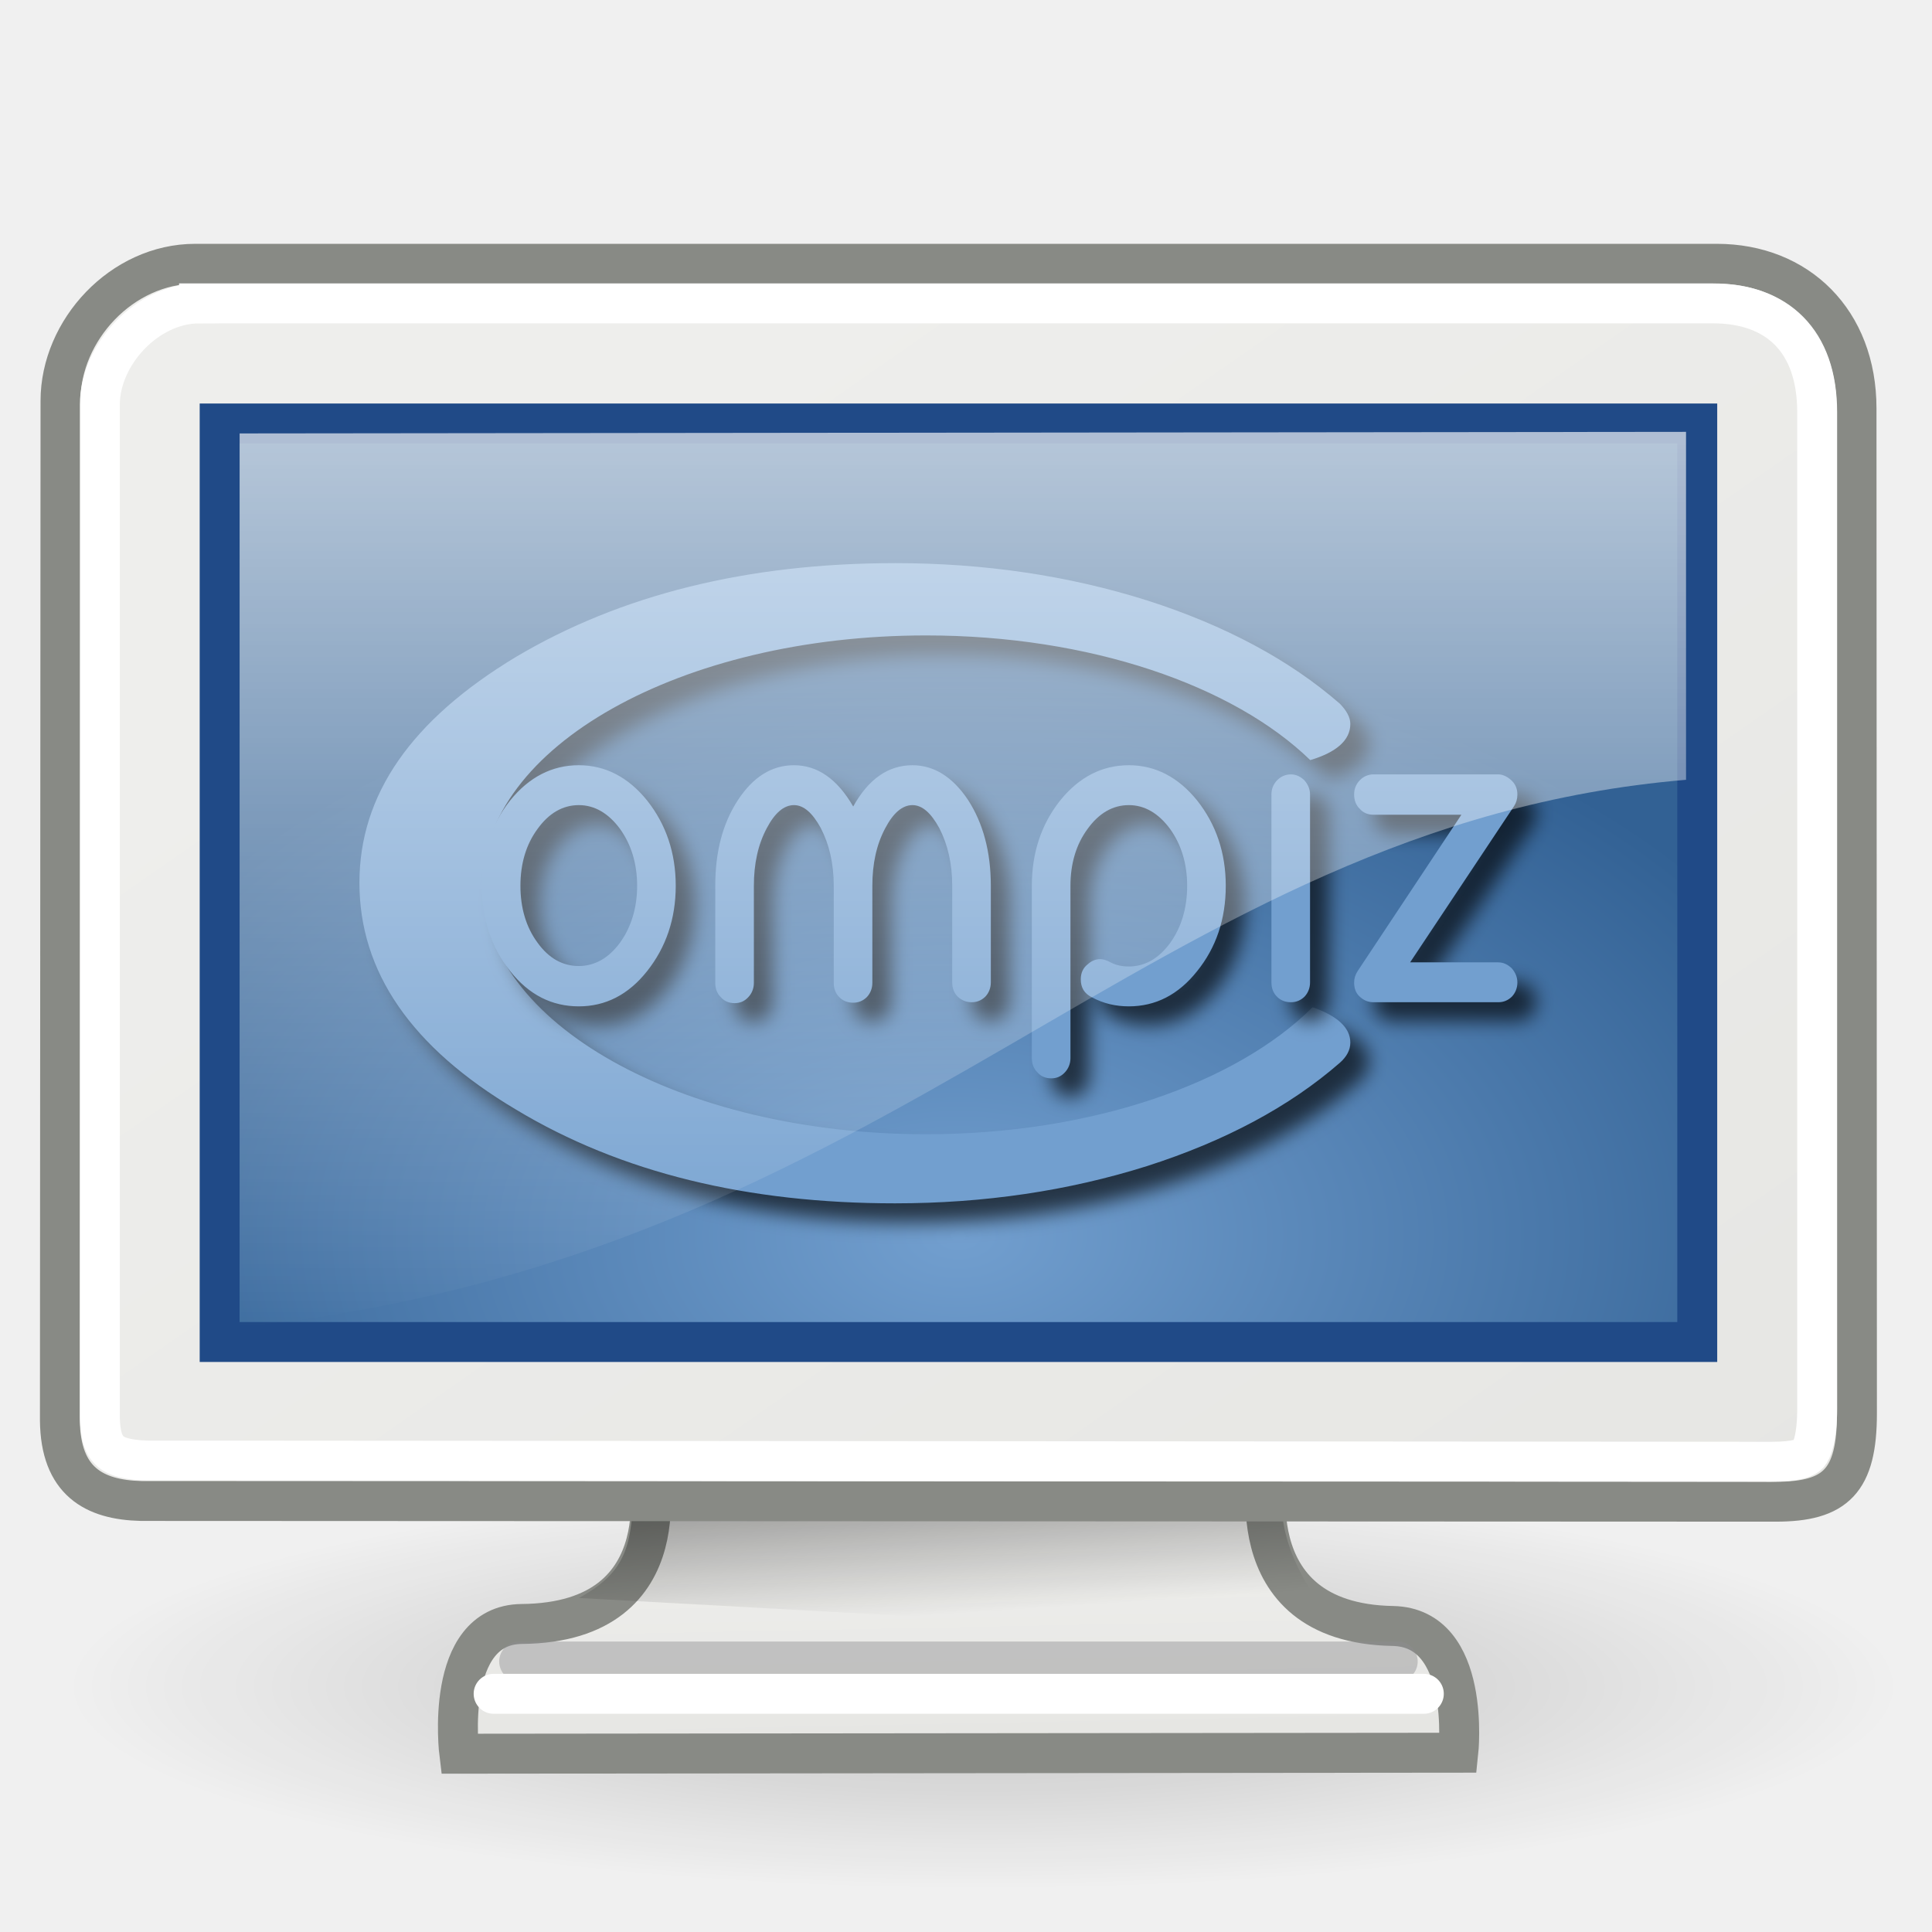
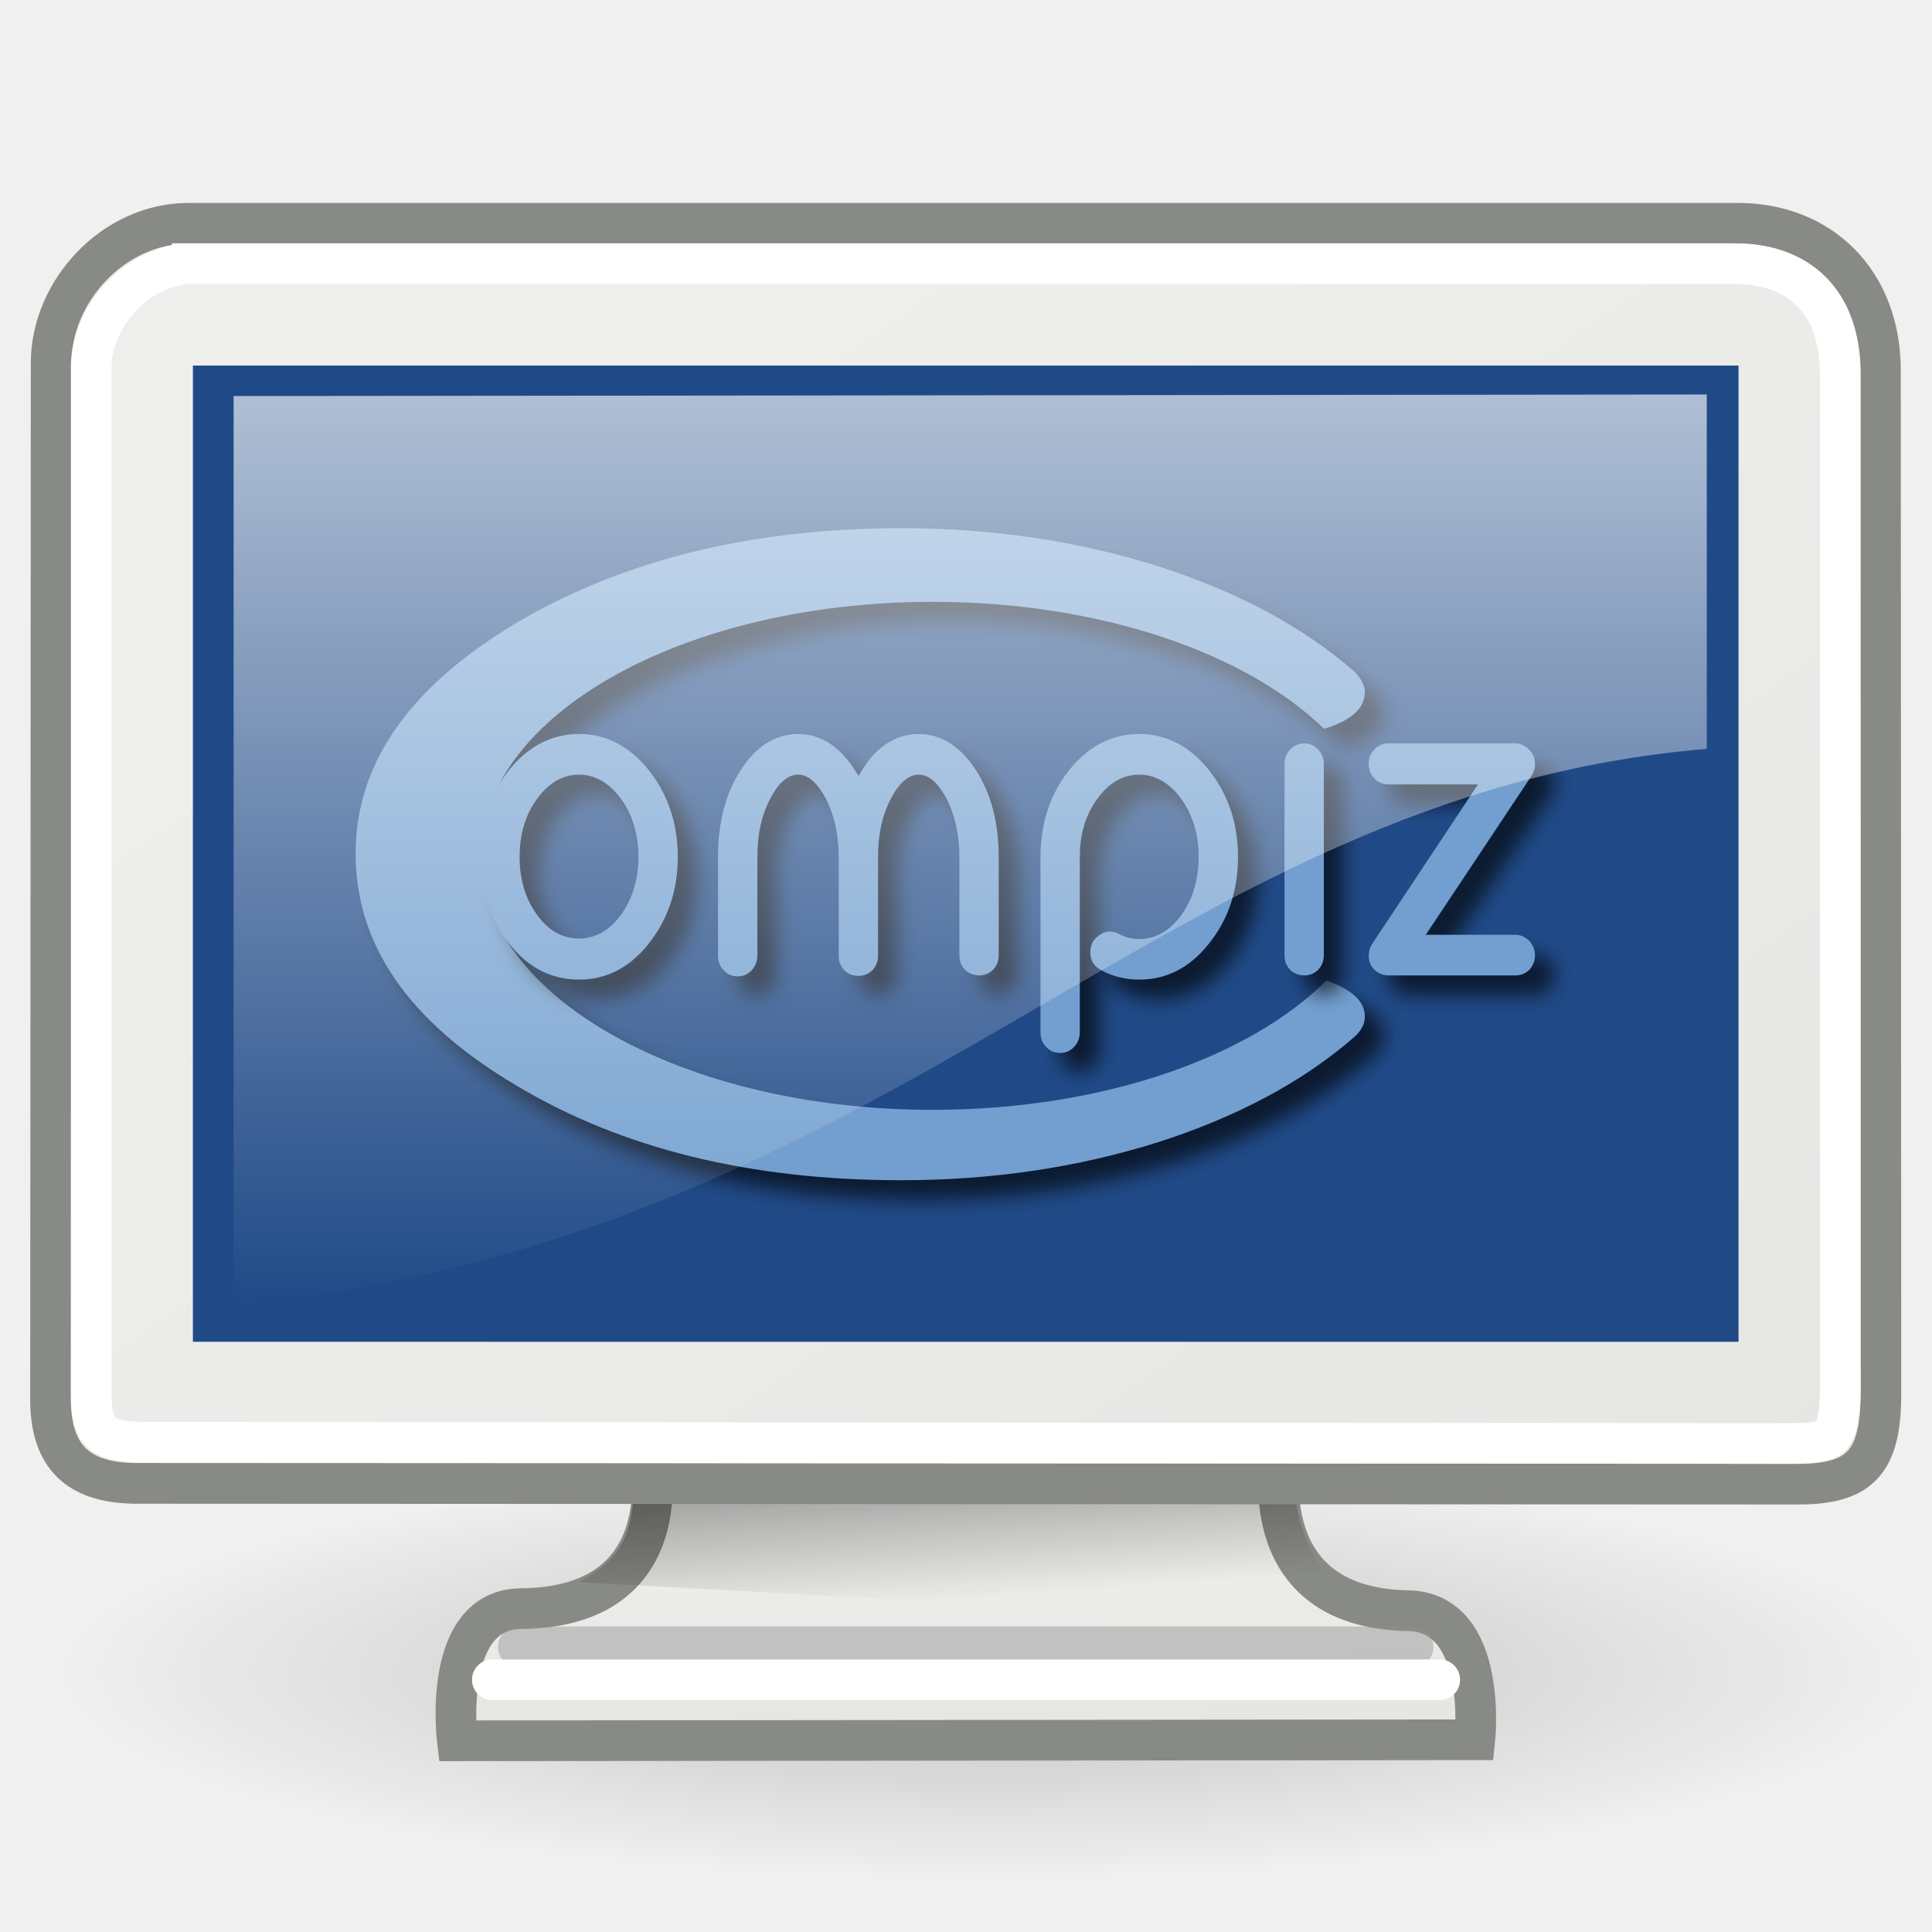
- <svg xmlns="http://www.w3.org/2000/svg" xmlns:xlink="http://www.w3.org/1999/xlink" width="32" height="32" id="svg3304" version="1.1">
+ <svg xmlns="http://www.w3.org/2000/svg" xmlns:xlink="http://www.w3.org/1999/xlink" width="48" height="48" id="svg3304" version="1.1">
  <defs id="defs3306">
-     <linearGradient id="linearGradient4196">
-       <stop style="stop-color:black;stop-opacity:1;" offset="0" id="stop4198" />
-       <stop style="stop-color:black;stop-opacity:0;" offset="1" id="stop4200" />
-     </linearGradient>
-     <linearGradient id="linearGradient3907">
-       <stop style="stop-color:#ffffff;stop-opacity:1;" offset="0" id="stop3909" />
-       <stop style="stop-color:#ffffff;stop-opacity:0;" offset="1" id="stop3911" />
-     </linearGradient>
-     <linearGradient id="linearGradient5233">
-       <stop style="stop-color:#729fcf;stop-opacity:1;" offset="0" id="stop5235" />
-       <stop style="stop-color:#326194;stop-opacity:1;" offset="1" id="stop5237" />
-     </linearGradient>
    <linearGradient id="linearGradient5225">
      <stop style="stop-color:black;stop-opacity:1;" offset="0" id="stop5227" />
      <stop style="stop-color:black;stop-opacity:0;" offset="1" id="stop5229" />
    </linearGradient>
    <linearGradient id="linearGradient5137">
      <stop style="stop-color:#eeeeec;stop-opacity:1;" offset="0" id="stop5139" />
      <stop style="stop-color:#e6e6e3;stop-opacity:1;" offset="1" id="stop5141" />
    </linearGradient>
    <linearGradient id="linearGradient6240">
      <stop style="stop-color:#ffffff;stop-opacity:1;" offset="0" id="stop6242" />
      <stop style="stop-color:#ffffff;stop-opacity:0;" offset="1" id="stop6244" />
    </linearGradient>
    <linearGradient id="linearGradient11400">
      <stop style="stop-color:#000000;stop-opacity:1;" offset="0" id="stop11402" />
      <stop style="stop-color:#000000;stop-opacity:0;" offset="1" id="stop11404" />
    </linearGradient>
-     <linearGradient xlink:href="#linearGradient6240" id="linearGradient6246" x1="20.157" y1="5.1" x2="20.157" y2="26.039" gradientUnits="userSpaceOnUse" gradientTransform="matrix(0.6660418,0,0,0.8218799,-0.04292047,16.57822)" />
-     <linearGradient xlink:href="#linearGradient5137" id="linearGradient5147" gradientUnits="userSpaceOnUse" x1="17.248" y1="6.376" x2="39.904" y2="38.876" gradientTransform="matrix(0.6609973,0,0,0.660484,0.0020249,18.07187)" />
-     <radialGradient xlink:href="#linearGradient5233" id="radialGradient5239" cx="24.006" cy="32.997" fx="24.006" fy="32.997" r="19" gradientTransform="matrix(0.815336,0,0,0.5148739,-3.697937,19.47672)" gradientUnits="userSpaceOnUse" />
    <linearGradient xlink:href="#linearGradient5137" id="linearGradient2308" gradientUnits="userSpaceOnUse" gradientTransform="matrix(1,0,0,0.992781,0,-2.718035)" x1="31.743" y1="37.842" x2="31.861" y2="43.826" />
    <linearGradient xlink:href="#linearGradient11400" id="linearGradient2310" gradientUnits="userSpaceOnUse" gradientTransform="matrix(1.004187,0,0,1,-0.12454,-3.011765)" x1="23.155" y1="34.573" x2="23.529" y2="40.22" />
-     <linearGradient id="linearGradient3042">
-       <stop id="stop3044" offset="0" style="stop-color:black;stop-opacity:0;" />
-       <stop style="stop-color:black;stop-opacity:1;" offset="0.5" id="stop3050" />
-       <stop id="stop3046" offset="1" style="stop-color:black;stop-opacity:0;" />
-     </linearGradient>
-     <radialGradient xlink:href="#linearGradient3907" id="radialGradient2433" gradientUnits="userSpaceOnUse" gradientTransform="matrix(1.382603,3.581398e-5,0,0.171503,-6.729684,34.0972)" cx="20.914" cy="47.045" fx="20.914" fy="47.045" r="19.5" />
    <radialGradient xlink:href="#linearGradient5225" id="radialGradient4337" gradientUnits="userSpaceOnUse" gradientTransform="matrix(1,0,0,0.24763,0,32.1168)" cx="23.938" cy="42.688" fx="23.938" fy="42.688" r="23.76" />
    <filter y="-0.25" x="-0.25" height="1.5" width="1.5" id="filter3265" color-interpolation-filters="sRGB">
      <feGaussianBlur result="blur" stdDeviation="2" in="SourceAlpha" id="feGaussianBlur3267" />
      <feColorMatrix values="1 0 0 0 0 0 1 0 0 0 0 0 1 0 0 0 0 0 0.651 0 " type="matrix" result="bluralpha" id="feColorMatrix3269" />
      <feOffset result="offsetBlur" dy="4" dx="4" in="bluralpha" id="feOffset3271" />
      <feMerge id="feMerge3273">
        <feMergeNode in="offsetBlur" id="feMergeNode3275" />
        <feMergeNode in="SourceGraphic" id="feMergeNode3277" />
      </feMerge>
    </filter>
    <filter y="-0.25" x="-0.25" height="1.5" width="1.5" id="filter3251" color-interpolation-filters="sRGB">
      <feGaussianBlur result="blur" stdDeviation="2" in="SourceAlpha" id="feGaussianBlur3253" />
      <feColorMatrix values="1 0 0 0 0 0 1 0 0 0 0 0 1 0 0 0 0 0 0.651 0 " type="matrix" result="bluralpha" id="feColorMatrix3255" />
      <feOffset result="offsetBlur" dy="4" dx="4" in="bluralpha" id="feOffset3257" />
      <feMerge id="feMerge3259">
        <feMergeNode in="offsetBlur" id="feMergeNode3261" />
        <feMergeNode in="SourceGraphic" id="feMergeNode3263" />
      </feMerge>
    </filter>
+     <linearGradient xlink:href="#linearGradient6240" id="linearGradient3014" gradientUnits="userSpaceOnUse" gradientTransform="matrix(1.017547,0,0,1.255629,-0.3251189,-0.2437276)" x1="20.157" y1="5.1" x2="20.157" y2="26.039" />
+     <linearGradient xlink:href="#linearGradient5137" id="linearGradient3029" gradientUnits="userSpaceOnUse" gradientTransform="matrix(1.00984,0,0,1.009056,-0.2564571,2.038198)" x1="17.248" y1="6.376" x2="39.904" y2="38.876" />
  </defs>
-   <g id="layer3" style="display:inline" transform="translate(0,-16)">
+   <g id="layer3" style="display:inline">
    <g id="g3270" transform="translate(-54,0.18088)" />
    <g transform="translate(-54,15.24691)" id="g2611" />
    <g transform="translate(-54,15.24691)" style="display:inline" id="g2613" />
  </g>
-   <g id="layer2" style="display:inline" transform="translate(0,-16)" />
-   <g id="layer1" style="display:inline" transform="translate(0,-16)">
-     <path style="opacity:0.2;fill:url(#radialGradient4337);fill-opacity:1;fill-rule:evenodd;stroke:none" id="path1379" d="m 47.697,42.688 a 23.76,5.884 0 1 1 -47.519,0 23.76,5.884 0 1 1 47.519,0 z" transform="matrix(0.6404537,0,0,0.5713657,0.9575476,19.54289)" />
-     <g id="g2302" transform="matrix(0.5364539,0,0,0.5364539,3.000417,22.77887)">
+   <g id="layer2" style="display:inline" />
+   <g id="layer1" style="display:inline">
+     <path style="opacity:0.2;fill:url(#radialGradient4337);fill-opacity:1;fill-rule:evenodd;stroke:none" id="path1379" d="m 47.697,42.688 a 23.76,5.884 0 1 1 -47.519,0 23.76,5.884 0 1 1 47.519,0 z" transform="matrix(0.9784546,0,0,0.8729052,1.20335,4.285547)" />
+     <g id="g2302" transform="matrix(0.8195687,0,0,0.8195687,4.324344,9.229335)">
      <path style="color:#000000;fill:url(#linearGradient2308);fill-opacity:1;fill-rule:evenodd;stroke:#888a85;stroke-width:1.233;stroke-linecap:butt;stroke-linejoin:miter;stroke-miterlimit:4;stroke-opacity:1;stroke-dasharray:none;stroke-dashoffset:0;marker:none;visibility:visible;display:inline;overflow:visible" d="m 14.375,32.559 c 0,0 1.217,4.899 -3.856,4.945 -2.43,0.022 -1.932,4.006 -1.932,4.006 l 30.846,-0.031 c 0,0 0.418,-3.867 -2.022,-3.913 -4.987,-0.091 -3.811,-5.07 -3.811,-5.07 l -19.225,0.062 z" id="path1359" />
      <path style="opacity:0.5;fill:url(#linearGradient2310);fill-opacity:1;fill-rule:evenodd;stroke:none" d="m 13.926,33.027 c 0.084,2.173 -0.285,2.911 -1.64,3.675 L 36,38 c -0.953,-1.169 -2.339,-2.933 -1.961,-4.988 l -20.113,0.016 z" id="path1367" />
      <path id="path1393" d="m 10.436,38.662 c 6.564,0.002 27.126,0 27.126,0" style="fill:none;stroke:#8d8d8f;stroke-width:1.233px;stroke-linecap:round;stroke-linejoin:miter;stroke-opacity:0.439" />
      <path style="fill:none;stroke:#ffffff;stroke-width:1.233px;stroke-linecap:round;stroke-linejoin:miter;stroke-opacity:1" d="m 9.648,39.66 c 6.707,0.002 28.72,0 28.72,0" id="path1395" />
    </g>
-     <rect style="fill:none;stroke:none" id="rect4784" width="31.75" height="31.75" x="4.4858865e-17" y="18.156" />
-     <path style="fill:url(#linearGradient5147);fill-opacity:1;fill-rule:evenodd;stroke:#888a85;stroke-width:0.661;stroke-linecap:butt;stroke-linejoin:miter;stroke-miterlimit:4;stroke-opacity:1" d="m 3.233,20.369 25.203,0 c 1.339,0 2.314,0.943 2.314,2.395 l 0.007,16.646 c 0,1.118 -0.349,1.463 -1.345,1.463 L 2.337,40.861 C 1.557,40.842 1.002,40.534 0.992,39.527 L 1.002,22.64 c 0,-1.172 1.018,-2.271 2.231,-2.271 z" id="rect5040" />
-     <rect style="fill:url(#radialGradient5239);fill-opacity:1;fill-rule:evenodd;stroke:#204a87;stroke-width:0.661px;stroke-linecap:butt;stroke-linejoin:miter;stroke-opacity:1" id="rect9208" width="24.474" height="15.214" x="3.638" y="23.014" />
-     <rect y="18.156" x="4.4858865e-17" height="31.75" width="31.75" id="rect1355" style="fill:none;stroke:none" />
-     <rect style="fill:none;stroke:none" id="rect1377" width="31.75" height="31.75" x="4.4858865e-17" y="18.156" />
-     <path style="fill:none;stroke:#ffffff;stroke-width:0.661;stroke-linecap:butt;stroke-linejoin:miter;stroke-miterlimit:4;stroke-opacity:1" d="m 3.297,21.026 c -0.86,0 -1.643,0.848 -1.643,1.678 l -5e-7,16.751 c 0.004,0.395 0.096,0.518 0.185,0.593 0.089,0.076 0.277,0.135 0.596,0.143 l 26.903,0.02 c 0.428,0 0.563,-0.066 0.616,-0.123 0.053,-0.057 0.144,-0.262 0.144,-0.757 l 0,-16.505 c 0,-1.183 -0.664,-1.801 -1.725,-1.801 l -25.076,0 z" id="path1387" />
-     <g transform="translate(-102,13.18088)" id="g2299" />
-     <g id="g2301" transform="translate(-102,28.24691)" />
-     <g id="g2303" style="display:inline" transform="translate(-102,28.24691)" />
-     <g id="g3051" transform="matrix(0.07857413,0,0,0.07857413,5.511187,20.16828)">
-       <path id="text3103" d="m 118.522,65.66 c -31.087,0 -57.814,6.657 -79.902,19.769 C 16.532,98.742 5.626,114.477 5.626,133.035 c 0,18.76 10.905,34.695 32.993,47.806 22.088,13.313 48.816,19.769 79.902,19.769 18.816,0 36.539,-2.624 53.173,-7.869 16.361,-5.245 29.994,-12.506 40.629,-21.785 1.363,-1.21 2.183,-2.623 2.183,-4.237 0,-3.17 -2.798,-5.651 -7.96,-7.442 -16.041,15.979 -46.516,26.767 -81.475,26.767 -51.636,0 -93.494,-23.538 -93.494,-52.573 0,-29.035 41.858,-52.573 93.494,-52.573 34.604,0 64.816,10.569 80.983,26.281 5.476,-1.628 8.452,-4.169 8.452,-7.631 0,-1.412 -0.82,-2.825 -2.183,-4.237 -10.635,-9.279 -24.268,-16.54 -40.629,-21.785 -16.634,-5.245 -34.357,-7.869 -53.173,-7.869 z" style="font-size:1356.184px;font-style:normal;font-variant:normal;font-weight:normal;font-stretch:normal;text-align:start;line-height:100%;writing-mode:lr-tb;text-anchor:start;fill:#729fcf;fill-opacity:1;stroke:none;filter:url(#filter3251);font-family:Plymdale;-inkscape-font-specification:Plymdale" />
-       <path id="text3107" d="m 51.866,108.259 c -5.653,0 -10.501,2.511 -14.477,7.44 -3.976,5.025 -5.963,11.015 -5.963,17.973 0,6.958 1.987,12.952 5.963,17.977 3.976,5.025 8.823,7.44 14.477,7.44 5.591,0 10.435,-2.415 14.411,-7.44 3.976,-5.025 6.026,-11.019 6.026,-17.977 0,-6.958 -2.05,-12.948 -6.026,-17.973 -3.976,-4.928 -8.82,-7.44 -14.411,-7.44 z m 45.355,0 c -4.721,0 -8.635,2.51 -11.803,7.342 -3.23,4.929 -4.783,10.92 -4.783,18.071 l 0,20.487 c 0,1.16 0.373,2.222 1.181,2.996 0.745,0.87 1.74,1.257 2.92,1.257 1.118,0 2.049,-0.387 2.857,-1.257 0.745,-0.773 1.181,-1.836 1.181,-2.996 l 0,-20.487 c 0,-4.639 0.87,-8.695 2.734,-12.174 1.677,-3.189 3.602,-4.832 5.714,-4.832 2.05,0 3.914,1.643 5.654,4.832 1.802,3.479 2.734,7.535 2.734,12.174 l 0,20.487 c 0,1.16 0.373,2.222 1.181,2.996 0.745,0.773 1.74,1.163 2.92,1.163 1.118,0 2.049,-0.39 2.857,-1.163 0.745,-0.773 1.181,-1.836 1.181,-2.996 l 0,-20.487 c 0,-4.639 0.87,-8.695 2.734,-12.174 1.677,-3.189 3.604,-4.832 5.717,-4.832 2.05,0 3.912,1.643 5.651,4.832 1.802,3.479 2.734,7.535 2.734,12.174 l 0,20.393 c 0,1.16 0.373,2.222 1.181,2.995 0.808,0.773 1.802,1.159 2.92,1.159 1.118,0 2.049,-0.386 2.857,-1.159 0.745,-0.773 1.181,-1.836 1.181,-2.995 l 0,-20.393 c 0,-7.151 -1.614,-13.142 -4.783,-18.071 -3.23,-4.832 -7.143,-7.342 -11.74,-7.342 -5.094,0 -9.257,2.899 -12.488,8.697 -3.355,-5.798 -7.518,-8.697 -12.488,-8.697 z m 70.588,0 c -5.653,0 -10.501,2.511 -14.477,7.44 -3.976,5.025 -5.963,11.015 -5.963,17.973 l 0,36.338 c 0,1.16 0.373,2.222 1.181,2.996 0.745,0.87 1.74,1.257 2.92,1.257 1.118,0 2.049,-0.387 2.857,-1.257 0.745,-0.773 1.181,-1.836 1.181,-2.996 l 0,-36.338 c 0,-4.639 1.182,-8.696 3.605,-11.982 2.361,-3.286 5.28,-5.024 8.697,-5.024 3.355,0 6.274,1.738 8.697,5.024 2.361,3.286 3.602,7.343 3.602,11.982 0,4.735 -1.241,8.794 -3.602,12.08 -2.423,3.286 -5.342,4.93 -8.697,4.93 -1.491,0 -2.86,-0.292 -4.226,-1.065 -0.621,-0.29 -1.179,-0.482 -1.8,-0.482 -0.994,0 -1.865,0.385 -2.61,1.061 -0.994,0.773 -1.49,1.838 -1.49,3.191 0,1.739 0.745,2.994 2.298,3.767 2.485,1.353 5.095,1.934 7.829,1.934 5.591,0 10.435,-2.415 14.411,-7.44 3.976,-4.929 6.026,-10.922 6.026,-17.977 0,-6.958 -2.05,-12.948 -6.026,-17.973 -3.976,-4.928 -8.82,-7.44 -14.411,-7.44 z m 34.166,1.93 c -1.18,0 -2.174,0.484 -2.92,1.257 -0.808,0.87 -1.181,1.836 -1.181,2.995 l 0,39.623 c 0,1.16 0.373,2.222 1.181,2.995 0.745,0.773 1.74,1.159 2.92,1.159 1.118,0 2.049,-0.386 2.857,-1.159 0.745,-0.773 1.181,-1.836 1.181,-2.995 l 0,-39.623 c 0,-1.16 -0.435,-2.126 -1.181,-2.995 -0.808,-0.773 -1.739,-1.257 -2.857,-1.257 z m 17.427,0 c -1.18,0 -2.175,0.484 -2.92,1.257 -0.808,0.87 -1.178,1.836 -1.178,2.995 0,1.16 0.37,2.222 1.178,2.996 0.745,0.87 1.74,1.257 2.92,1.257 l 18.514,0 -21.867,32.955 c -0.497,0.773 -0.745,1.546 -0.745,2.416 0,1.353 0.433,2.414 1.427,3.187 0.808,0.676 1.677,0.967 2.671,0.967 l 26.28,0 c 1.118,0 2.049,-0.386 2.857,-1.159 0.745,-0.773 1.181,-1.836 1.181,-2.995 0,-1.16 -0.435,-2.126 -1.181,-2.995 -0.808,-0.773 -1.739,-1.257 -2.857,-1.257 l -18.575,0 21.927,-32.955 c 0.435,-0.676 0.685,-1.45 0.685,-2.416 0,-1.353 -0.497,-2.32 -1.367,-3.093 -0.87,-0.773 -1.801,-1.159 -2.671,-1.159 l -26.28,0 z m -167.536,6.477 c 3.355,0 6.274,1.738 8.697,5.024 2.361,3.286 3.602,7.343 3.602,11.982 0,4.639 -1.241,8.7 -3.602,11.986 -2.423,3.286 -5.342,4.926 -8.697,4.926 -3.417,0 -6.336,-1.64 -8.697,-4.926 -2.423,-3.286 -3.605,-7.347 -3.605,-11.986 0,-4.639 1.182,-8.696 3.605,-11.982 2.361,-3.286 5.28,-5.024 8.697,-5.024 z" style="font-size:771.233px;font-style:normal;font-variant:normal;font-weight:normal;font-stretch:normal;text-align:start;line-height:125%;writing-mode:lr-tb;text-anchor:start;fill:#729fcf;fill-opacity:1;stroke:none;filter:url(#filter3265);font-family:Plymdale;-inkscape-font-specification:Plymdale" />
-     </g>
-     <path style="opacity:0.75;fill:url(#linearGradient6246);fill-opacity:1;fill-rule:evenodd;stroke:none" d="m 3.969,23.179 0,14.8 C 14.922,36.866 19.021,29.668 27.926,28.916 l 1e-6,-5.763 -23.957,0.026 z" id="path4073" />
+     <rect style="fill:none;stroke:none" id="rect4784" width="48.506" height="48.506" x="-0.26" y="2.167" />
+     <path style="fill:url(#linearGradient3029);fill-opacity:1;fill-rule:evenodd;stroke:#888a85;stroke-width:1.011;stroke-linecap:butt;stroke-linejoin:miter;stroke-miterlimit:4;stroke-opacity:1" d="m 4.68,5.548 38.504,0 c 2.045,0 3.535,1.441 3.535,3.659 l 0.011,25.431 c 0,1.707 -0.534,2.235 -2.055,2.235 L 3.31,36.854 C 2.12,36.825 1.272,36.355 1.256,34.816 L 1.271,9.018 c 0,-1.79 1.555,-3.47 3.409,-3.47 z" id="rect5040" />
+     <rect style="fill:#204a87;fill-opacity:1;fill-rule:evenodd;stroke:#204a87;stroke-width:1.011px;stroke-linecap:butt;stroke-linejoin:miter;stroke-opacity:1" id="rect9208" width="37.39" height="23.243" x="5.298" y="9.588" />
+     <rect y="2.167" x="-0.26" height="48.506" width="48.506" id="rect1355" style="fill:none;stroke:none" />
+     <rect style="fill:none;stroke:none" id="rect1377" width="48.506" height="48.506" x="-0.26" y="2.167" />
+     <path style="fill:none;stroke:#ffffff;stroke-width:1.011;stroke-linecap:butt;stroke-linejoin:miter;stroke-miterlimit:4;stroke-opacity:1" d="m 4.777,6.552 c -1.313,0 -2.51,1.295 -2.51,2.563 l 0,25.591 c 0.007,0.603 0.146,0.791 0.282,0.907 0.136,0.116 0.424,0.207 0.91,0.219 l 41.102,0.031 c 0.654,0 0.86,-0.101 0.941,-0.188 0.081,-0.086 0.22,-0.401 0.22,-1.157 l 0,-25.216 c 0,-1.808 -1.015,-2.751 -2.636,-2.751 l -38.309,0 z" id="path1387" />
+     <g transform="matrix(1.527752,0,0,1.527752,-156.0903,-5.434021)" id="g2299" />
+     <g id="g2301" transform="matrix(1.527752,0,0,1.527752,-156.0903,17.58314)" />
+     <g id="g2303" style="display:inline" transform="matrix(1.527752,0,0,1.527752,-156.0903,17.58314)" />
+     <path style="font-size:1356.184px;font-style:normal;font-variant:normal;font-weight:normal;font-stretch:normal;text-align:start;line-height:100%;writing-mode:lr-tb;text-anchor:start;fill:#729fcf;fill-opacity:1;stroke:none;filter:url(#filter3251);font-family:Plymdale;-inkscape-font-specification:Plymdale" d="m 118.522,65.66 c -31.087,0 -57.814,6.657 -79.902,19.769 C 16.532,98.742 5.626,114.477 5.626,133.035 c 0,18.76 10.905,34.695 32.993,47.806 22.088,13.313 48.816,19.769 79.902,19.769 18.816,0 36.539,-2.624 53.173,-7.869 16.361,-5.245 29.994,-12.506 40.629,-21.785 1.363,-1.21 2.183,-2.623 2.183,-4.237 0,-3.17 -2.798,-5.651 -7.96,-7.442 -16.041,15.979 -46.516,26.767 -81.475,26.767 -51.636,0 -93.494,-23.538 -93.494,-52.573 0,-29.035 41.858,-52.573 93.494,-52.573 34.604,0 64.816,10.569 80.983,26.281 5.476,-1.628 8.452,-4.169 8.452,-7.631 0,-1.412 -0.82,-2.825 -2.183,-4.237 -10.635,-9.279 -24.268,-16.54 -40.629,-21.785 -16.634,-5.245 -34.357,-7.869 -53.173,-7.869 z" id="text3103" transform="matrix(0.1200418,0,0,0.1200418,8.160173,5.241001)" />
+     <path style="font-size:771.233px;font-style:normal;font-variant:normal;font-weight:normal;font-stretch:normal;text-align:start;line-height:125%;writing-mode:lr-tb;text-anchor:start;fill:#729fcf;fill-opacity:1;stroke:none;filter:url(#filter3265);font-family:Plymdale;-inkscape-font-specification:Plymdale" d="m 51.866,108.259 c -5.653,0 -10.501,2.511 -14.477,7.44 -3.976,5.025 -5.963,11.015 -5.963,17.973 0,6.958 1.987,12.952 5.963,17.977 3.976,5.025 8.823,7.44 14.477,7.44 5.591,0 10.435,-2.415 14.411,-7.44 3.976,-5.025 6.026,-11.019 6.026,-17.977 0,-6.958 -2.05,-12.948 -6.026,-17.973 -3.976,-4.928 -8.82,-7.44 -14.411,-7.44 z m 45.355,0 c -4.721,0 -8.635,2.51 -11.803,7.342 -3.23,4.929 -4.783,10.92 -4.783,18.071 l 0,20.487 c 0,1.16 0.373,2.222 1.181,2.996 0.745,0.87 1.74,1.257 2.92,1.257 1.118,0 2.049,-0.387 2.857,-1.257 0.745,-0.773 1.181,-1.836 1.181,-2.996 l 0,-20.487 c 0,-4.639 0.87,-8.695 2.734,-12.174 1.677,-3.189 3.602,-4.832 5.714,-4.832 2.05,0 3.914,1.643 5.654,4.832 1.802,3.479 2.734,7.535 2.734,12.174 l 0,20.487 c 0,1.16 0.373,2.222 1.181,2.996 0.745,0.773 1.74,1.163 2.92,1.163 1.118,0 2.049,-0.39 2.857,-1.163 0.745,-0.773 1.181,-1.836 1.181,-2.996 l 0,-20.487 c 0,-4.639 0.87,-8.695 2.734,-12.174 1.677,-3.189 3.604,-4.832 5.717,-4.832 2.05,0 3.912,1.643 5.651,4.832 1.802,3.479 2.734,7.535 2.734,12.174 l 0,20.393 c 0,1.16 0.373,2.222 1.181,2.995 0.808,0.773 1.802,1.159 2.92,1.159 1.118,0 2.049,-0.386 2.857,-1.159 0.745,-0.773 1.181,-1.836 1.181,-2.995 l 0,-20.393 c 0,-7.151 -1.614,-13.142 -4.783,-18.071 -3.23,-4.832 -7.143,-7.342 -11.74,-7.342 -5.094,0 -9.257,2.899 -12.488,8.697 -3.355,-5.798 -7.518,-8.697 -12.488,-8.697 z m 70.588,0 c -5.653,0 -10.501,2.511 -14.477,7.44 -3.976,5.025 -5.963,11.015 -5.963,17.973 l 0,36.338 c 0,1.16 0.373,2.222 1.181,2.996 0.745,0.87 1.74,1.257 2.92,1.257 1.118,0 2.049,-0.387 2.857,-1.257 0.745,-0.773 1.181,-1.836 1.181,-2.996 l 0,-36.338 c 0,-4.639 1.182,-8.696 3.605,-11.982 2.361,-3.286 5.28,-5.024 8.697,-5.024 3.355,0 6.274,1.738 8.697,5.024 2.361,3.286 3.602,7.343 3.602,11.982 0,4.735 -1.241,8.794 -3.602,12.08 -2.423,3.286 -5.342,4.93 -8.697,4.93 -1.491,0 -2.86,-0.292 -4.226,-1.065 -0.621,-0.29 -1.179,-0.482 -1.8,-0.482 -0.994,0 -1.865,0.385 -2.61,1.061 -0.994,0.773 -1.49,1.838 -1.49,3.191 0,1.739 0.745,2.994 2.298,3.767 2.485,1.353 5.095,1.934 7.829,1.934 5.591,0 10.435,-2.415 14.411,-7.44 3.976,-4.929 6.026,-10.922 6.026,-17.977 0,-6.958 -2.05,-12.948 -6.026,-17.973 -3.976,-4.928 -8.82,-7.44 -14.411,-7.44 z m 34.166,1.93 c -1.18,0 -2.174,0.484 -2.92,1.257 -0.808,0.87 -1.181,1.836 -1.181,2.995 l 0,39.623 c 0,1.16 0.373,2.222 1.181,2.995 0.745,0.773 1.74,1.159 2.92,1.159 1.118,0 2.049,-0.386 2.857,-1.159 0.745,-0.773 1.181,-1.836 1.181,-2.995 l 0,-39.623 c 0,-1.16 -0.435,-2.126 -1.181,-2.995 -0.808,-0.773 -1.739,-1.257 -2.857,-1.257 z m 17.427,0 c -1.18,0 -2.175,0.484 -2.92,1.257 -0.808,0.87 -1.178,1.836 -1.178,2.995 0,1.16 0.37,2.222 1.178,2.996 0.745,0.87 1.74,1.257 2.92,1.257 l 18.514,0 -21.867,32.955 c -0.497,0.773 -0.745,1.546 -0.745,2.416 0,1.353 0.433,2.414 1.427,3.187 0.808,0.676 1.677,0.967 2.671,0.967 l 26.28,0 c 1.118,0 2.049,-0.386 2.857,-1.159 0.745,-0.773 1.181,-1.836 1.181,-2.995 0,-1.16 -0.435,-2.126 -1.181,-2.995 -0.808,-0.773 -1.739,-1.257 -2.857,-1.257 l -18.575,0 21.927,-32.955 c 0.435,-0.676 0.685,-1.45 0.685,-2.416 0,-1.353 -0.497,-2.32 -1.367,-3.093 -0.87,-0.773 -1.801,-1.159 -2.671,-1.159 l -26.28,0 z m -167.536,6.477 c 3.355,0 6.274,1.738 8.697,5.024 2.361,3.286 3.602,7.343 3.602,11.982 0,4.639 -1.241,8.7 -3.602,11.986 -2.423,3.286 -5.342,4.926 -8.697,4.926 -3.417,0 -6.336,-1.64 -8.697,-4.926 -2.423,-3.286 -3.605,-7.347 -3.605,-11.986 0,-4.639 1.182,-8.696 3.605,-11.982 2.361,-3.286 5.28,-5.024 8.697,-5.024 z" id="text3107" transform="matrix(0.1200418,0,0,0.1200418,8.160173,5.241001)" />
+     <path style="opacity:0.75;fill:url(#linearGradient3014);fill-opacity:1;fill-rule:evenodd;stroke:none" d="m 5.804,9.841 0,22.611 C 22.537,30.751 28.799,19.754 42.404,18.605 l 1.1e-5,-8.804 -36.6,0.039 z" id="path4073" />
  </g>
</svg>
